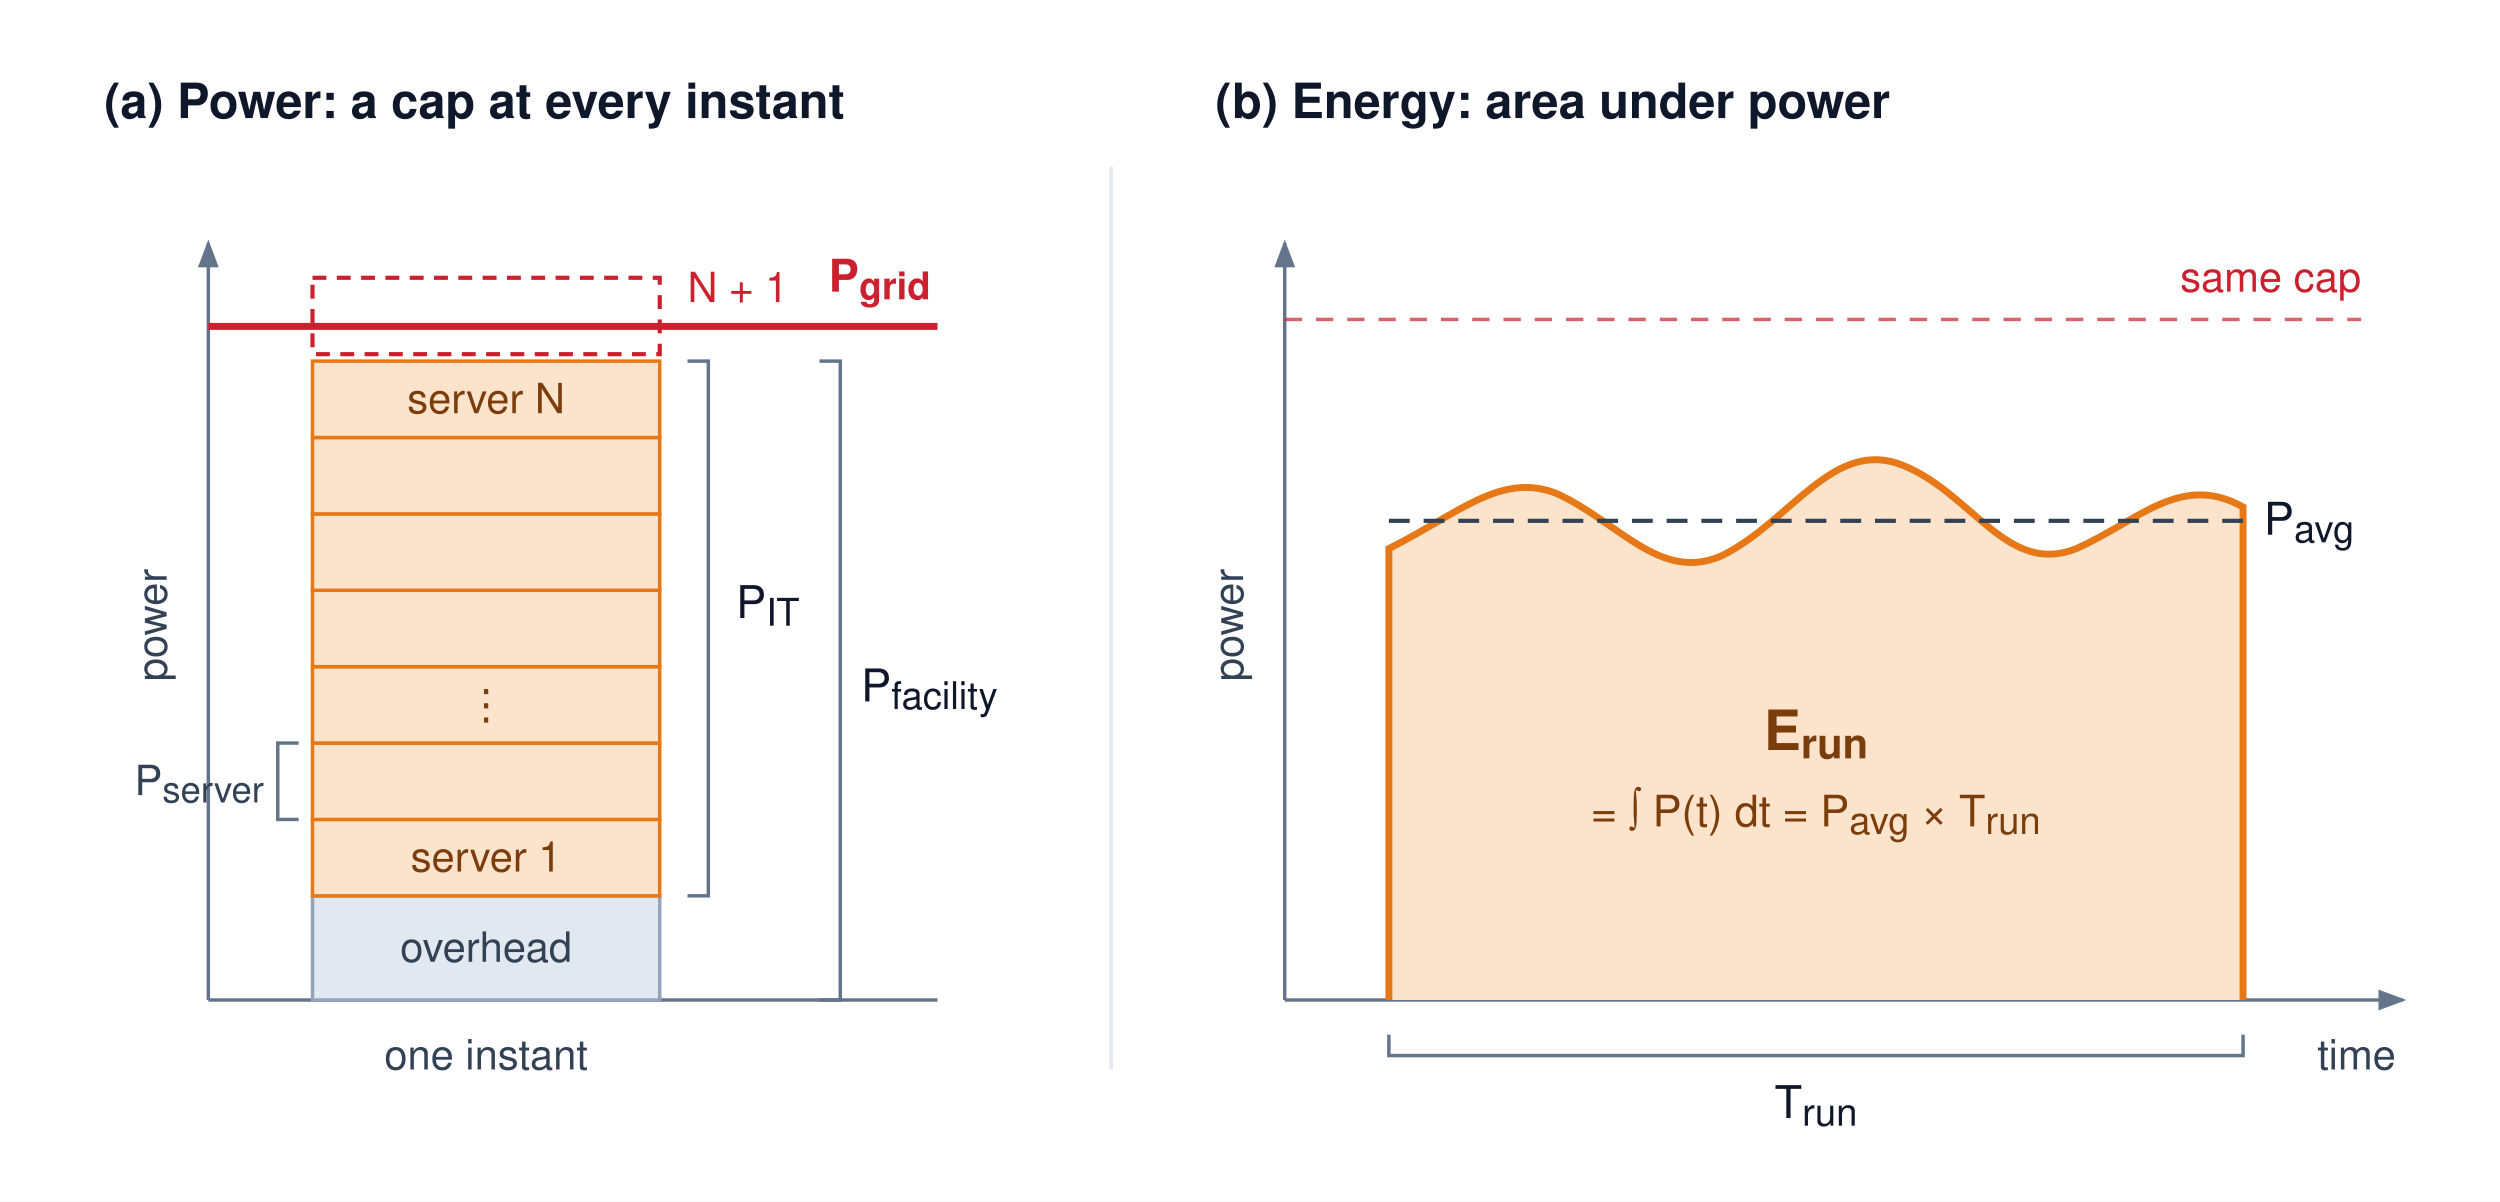
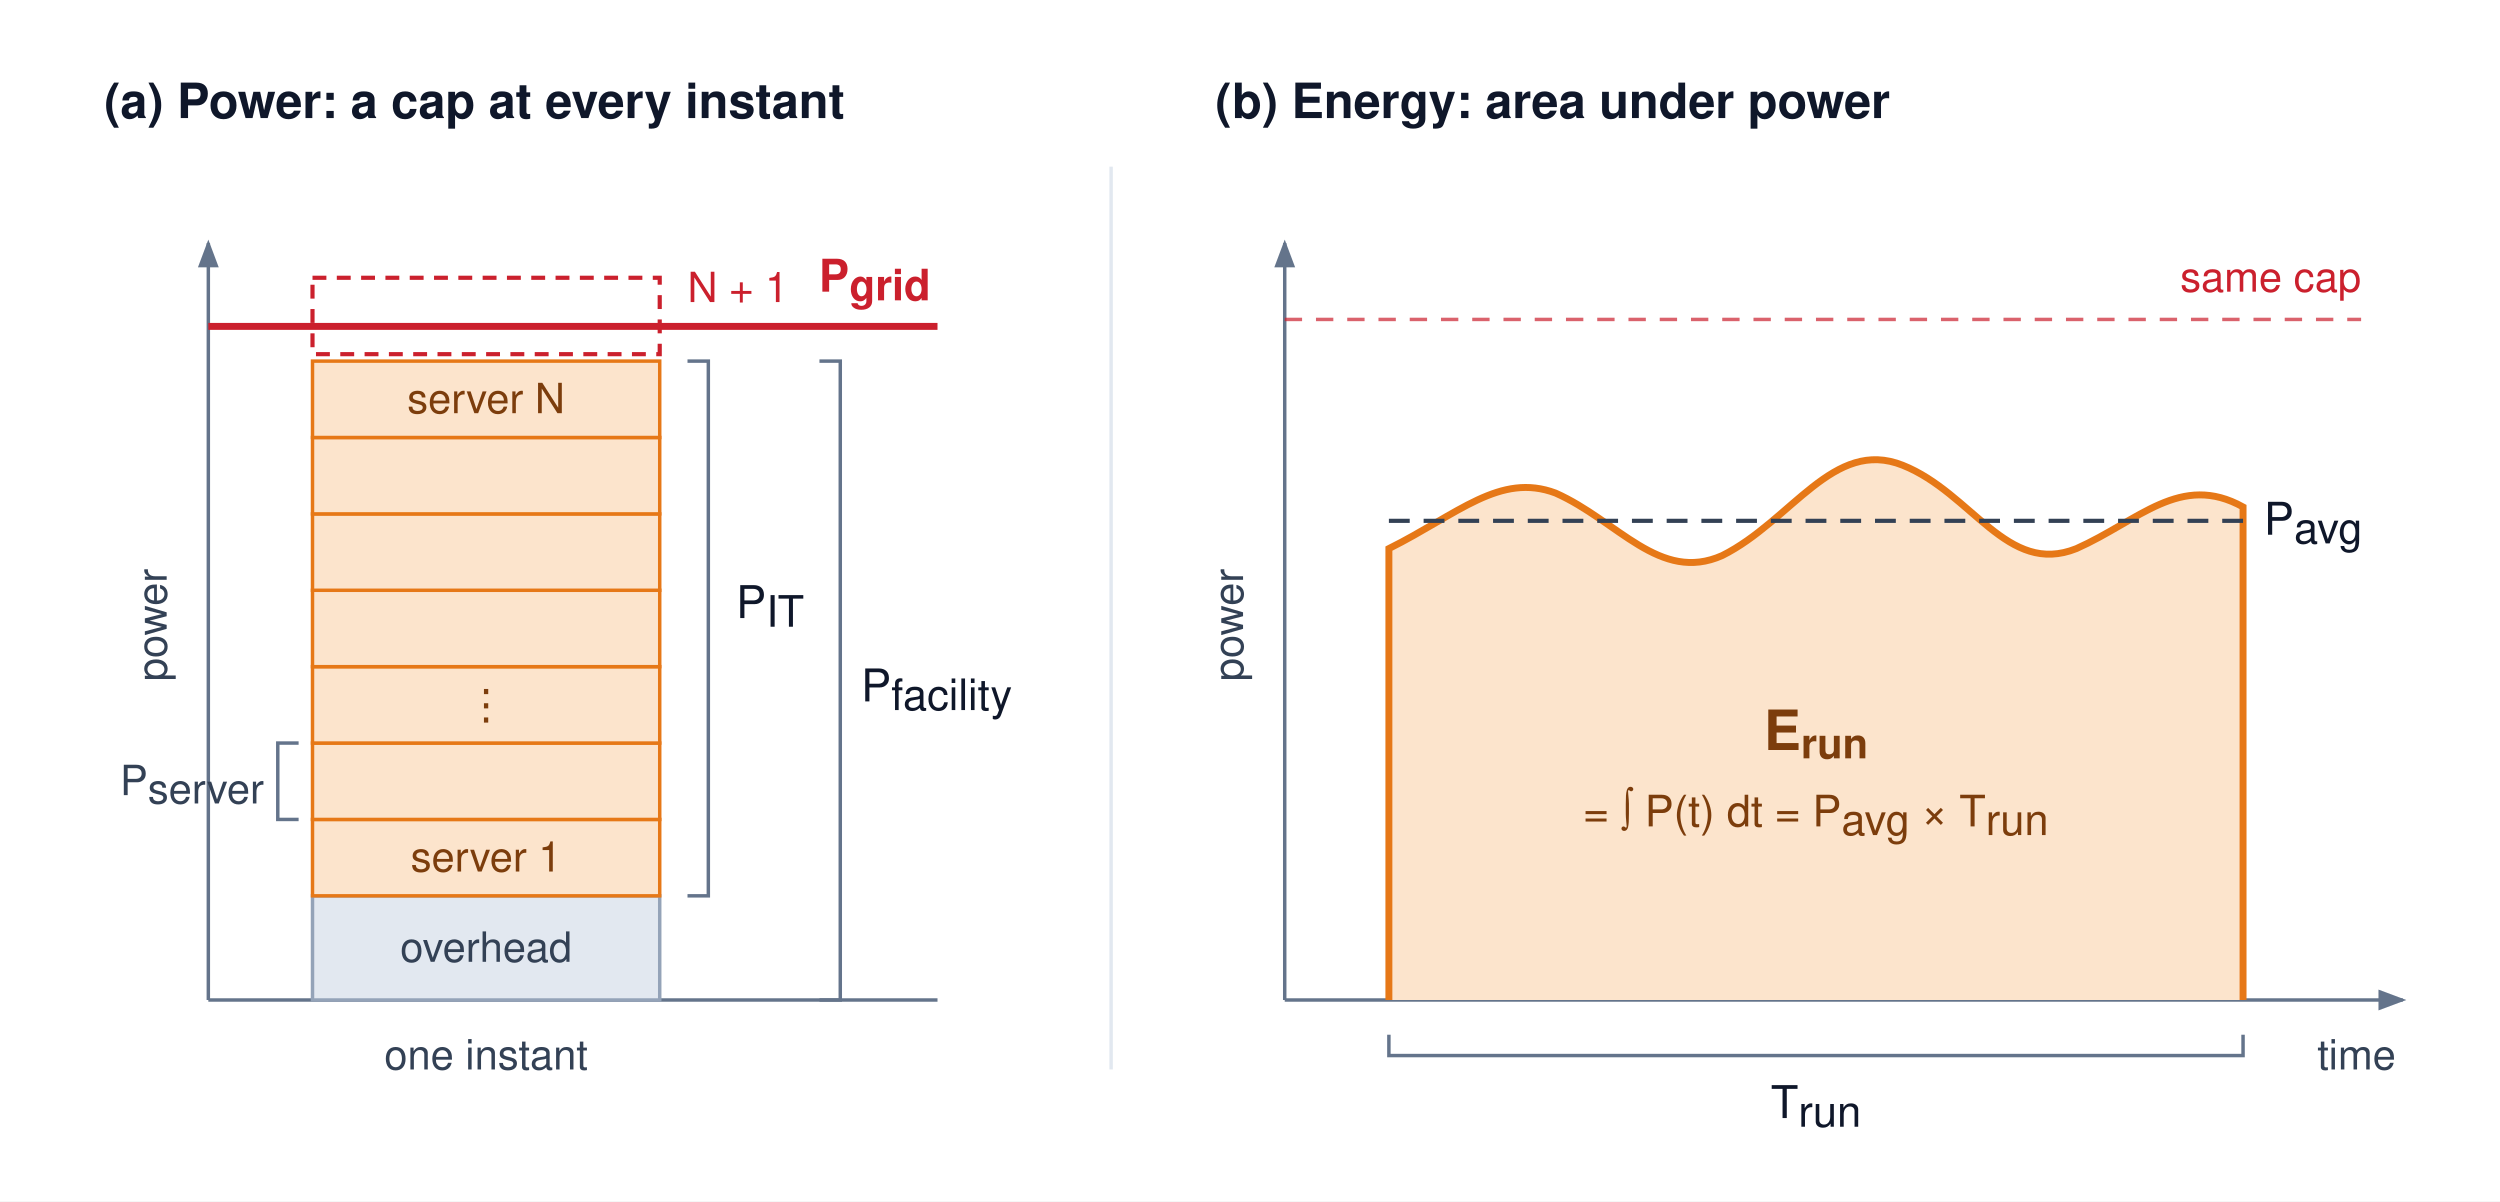
<svg xmlns="http://www.w3.org/2000/svg" viewBox="0 -8 720 346" font-family="Helvetica Neue, Helvetica, Arial, sans-serif">
  <rect x="0" y="-8" width="720" height="346" fill="#ffffff" />
  <defs>
    <marker id="arr-gray" markerWidth="8" markerHeight="6" refX="7" refY="3" orient="auto">
      <path d="M0,0 L8,3 L0,6 Z" fill="#64748b" />
    </marker>
  </defs>
  <text x="30" y="26" font-size="14" font-weight="700" fill="#0f172a">(a) Power: a cap at every instant</text>
  <line x1="60" y1="280" x2="60" y2="62" stroke="#64748b" stroke-width="1" marker-end="url(#arr-gray)" />
  <line x1="60" y1="280" x2="270" y2="280" stroke="#64748b" stroke-width="1" />
  <text x="48" y="172" font-size="12" fill="#334155" text-anchor="middle" transform="rotate(-90 48 172)">power</text>
  <text x="140" y="300" font-size="12" fill="#334155" text-anchor="middle">one instant</text>
  <rect x="90" y="250" width="100" height="30" fill="#e2e8f0" stroke="#94a3b8" stroke-width="1" />
  <text x="140" y="269" font-size="12" fill="#334155" text-anchor="middle">overhead</text>
  <g fill="#FCE4CC" stroke="#E67817" stroke-width="1">
    <rect x="90" y="228" width="100" height="22" />
    <rect x="90" y="206" width="100" height="22" />
    <rect x="90" y="184" width="100" height="22" />
    <rect x="90" y="162" width="100" height="22" />
    <rect x="90" y="140" width="100" height="22" />
    <rect x="90" y="118" width="100" height="22" />
    <rect x="90" y="96" width="100" height="22" />
  </g>
  <text x="140" y="243" font-size="12" fill="#7c3d0c" text-anchor="middle">server 1</text>
  <text x="140" y="199" font-size="12" fill="#7c3d0c" text-anchor="middle">⋮</text>
  <text x="140" y="111" font-size="12" fill="#7c3d0c" text-anchor="middle">server N</text>
  <rect x="90" y="72" width="100" height="22" fill="none" stroke="#CB202D" stroke-width="1.2" stroke-dasharray="4,3" />
  <text x="198" y="79" font-size="12" fill="#CB202D">N + 1</text>
  <line x1="60" y1="86" x2="270" y2="86" stroke="#CB202D" stroke-width="2" />
-   <text x="268" y="76" font-size="13" font-weight="700" fill="#CB202D" text-anchor="end">P<tspan baseline-shift="sub" font-size="11">grid</tspan>
+   <text x="268" y="76" font-size="13" font-weight="700" fill="#CB202D" text-anchor="end">P<tspan baseline-shift="sub" font-size="12.5">grid</tspan>
  </text>
  <path d="M198,96 h6 v154 h-6" fill="none" stroke="#64748b" stroke-width="1" />
-   <text x="212" y="170" font-size="13" fill="#0f172a">P<tspan baseline-shift="sub" font-size="11">IT</tspan>
+   <text x="212" y="170" font-size="13" fill="#0f172a">P<tspan baseline-shift="sub" font-size="12.5">IT</tspan>
  </text>
  <path d="M236,96 h6 v184 h-6" fill="none" stroke="#64748b" stroke-width="1" />
-   <text x="248" y="194" font-size="13" fill="#0f172a">P<tspan baseline-shift="sub" font-size="11">facility</tspan>
+   <text x="248" y="194" font-size="13" fill="#0f172a">P<tspan baseline-shift="sub" font-size="12.5">facility</tspan>
  </text>
  <path d="M86,206 h-6 v22 h6" fill="none" stroke="#64748b" stroke-width="1" />
-   <text x="76" y="221" font-size="12" fill="#334155" text-anchor="end">P<tspan baseline-shift="sub" font-size="10.5">server</tspan>
+   <text x="76" y="221" font-size="12" fill="#334155" text-anchor="end">P<tspan baseline-shift="sub" font-size="12">server</tspan>
  </text>
  <line x1="320" y1="40" x2="320" y2="300" stroke="#e2e8f0" stroke-width="1" />
  <text x="350" y="26" font-size="14" font-weight="700" fill="#0f172a">(b) Energy: area under power</text>
  <line x1="370" y1="280" x2="370" y2="62" stroke="#64748b" stroke-width="1" marker-end="url(#arr-gray)" />
  <line x1="370" y1="280" x2="692" y2="280" stroke="#64748b" stroke-width="1" marker-end="url(#arr-gray)" />
  <text x="358" y="172" font-size="12" fill="#334155" text-anchor="middle" transform="rotate(-90 358 172)">power</text>
  <text x="690" y="300" font-size="12" fill="#334155" text-anchor="end">time</text>
  <line x1="370" y1="84" x2="680" y2="84" stroke="#CB202D" stroke-width="1" stroke-dasharray="5,4" opacity="0.7" />
  <text x="680" y="76" font-size="12" fill="#CB202D" text-anchor="end">same cap</text>
  <path d="M400,280 L400,150 C420,140 432,128 448,134 C466,142 478,160 496,152 C516,142 528,118 548,126 C568,134 578,158 598,150 C616,142 628,128 646,138 L646,280 Z" fill="#FCE4CC" stroke="none" />
  <path d="M400,280 L400,150 C420,140 432,128 448,134 C466,142 478,160 496,152 C516,142 528,118 548,126 C568,134 578,158 598,150 C616,142 628,128 646,138 L646,280" fill="none" stroke="#E67817" stroke-width="2" />
  <line x1="400" y1="142" x2="646" y2="142" stroke="#334155" stroke-width="1.2" stroke-dasharray="6,4" />
-   <text x="652" y="146" font-size="13" fill="#0f172a">P<tspan baseline-shift="sub" font-size="11">avg</tspan>
+   <text x="652" y="146" font-size="13" fill="#0f172a">P<tspan baseline-shift="sub" font-size="12.5">avg</tspan>
  </text>
  <text x="523" y="208" font-size="16" font-weight="700" fill="#7c3d0c" text-anchor="middle">E<tspan baseline-shift="sub" font-size="12">run</tspan>
  </text>
-   <text x="523" y="230" font-size="12.5" fill="#7c3d0c" text-anchor="middle">= ∫ P(t) dt = P<tspan baseline-shift="sub" font-size="11">avg</tspan> × T<tspan baseline-shift="sub" font-size="11">run</tspan>
+   <text x="523" y="230" font-size="12.5" fill="#7c3d0c" text-anchor="middle">= ∫ P(t) dt = P<tspan baseline-shift="sub" font-size="12.5">avg</tspan> × T<tspan baseline-shift="sub" font-size="12.5">run</tspan>
  </text>
  <path d="M400,290 v6 h246 v-6" fill="none" stroke="#64748b" stroke-width="1" />
-   <text x="523" y="314" font-size="13" fill="#0f172a" text-anchor="middle">T<tspan baseline-shift="sub" font-size="11">run</tspan>
+   <text x="523" y="314" font-size="13" fill="#0f172a" text-anchor="middle">T<tspan baseline-shift="sub" font-size="12.5">run</tspan>
  </text>
</svg>
